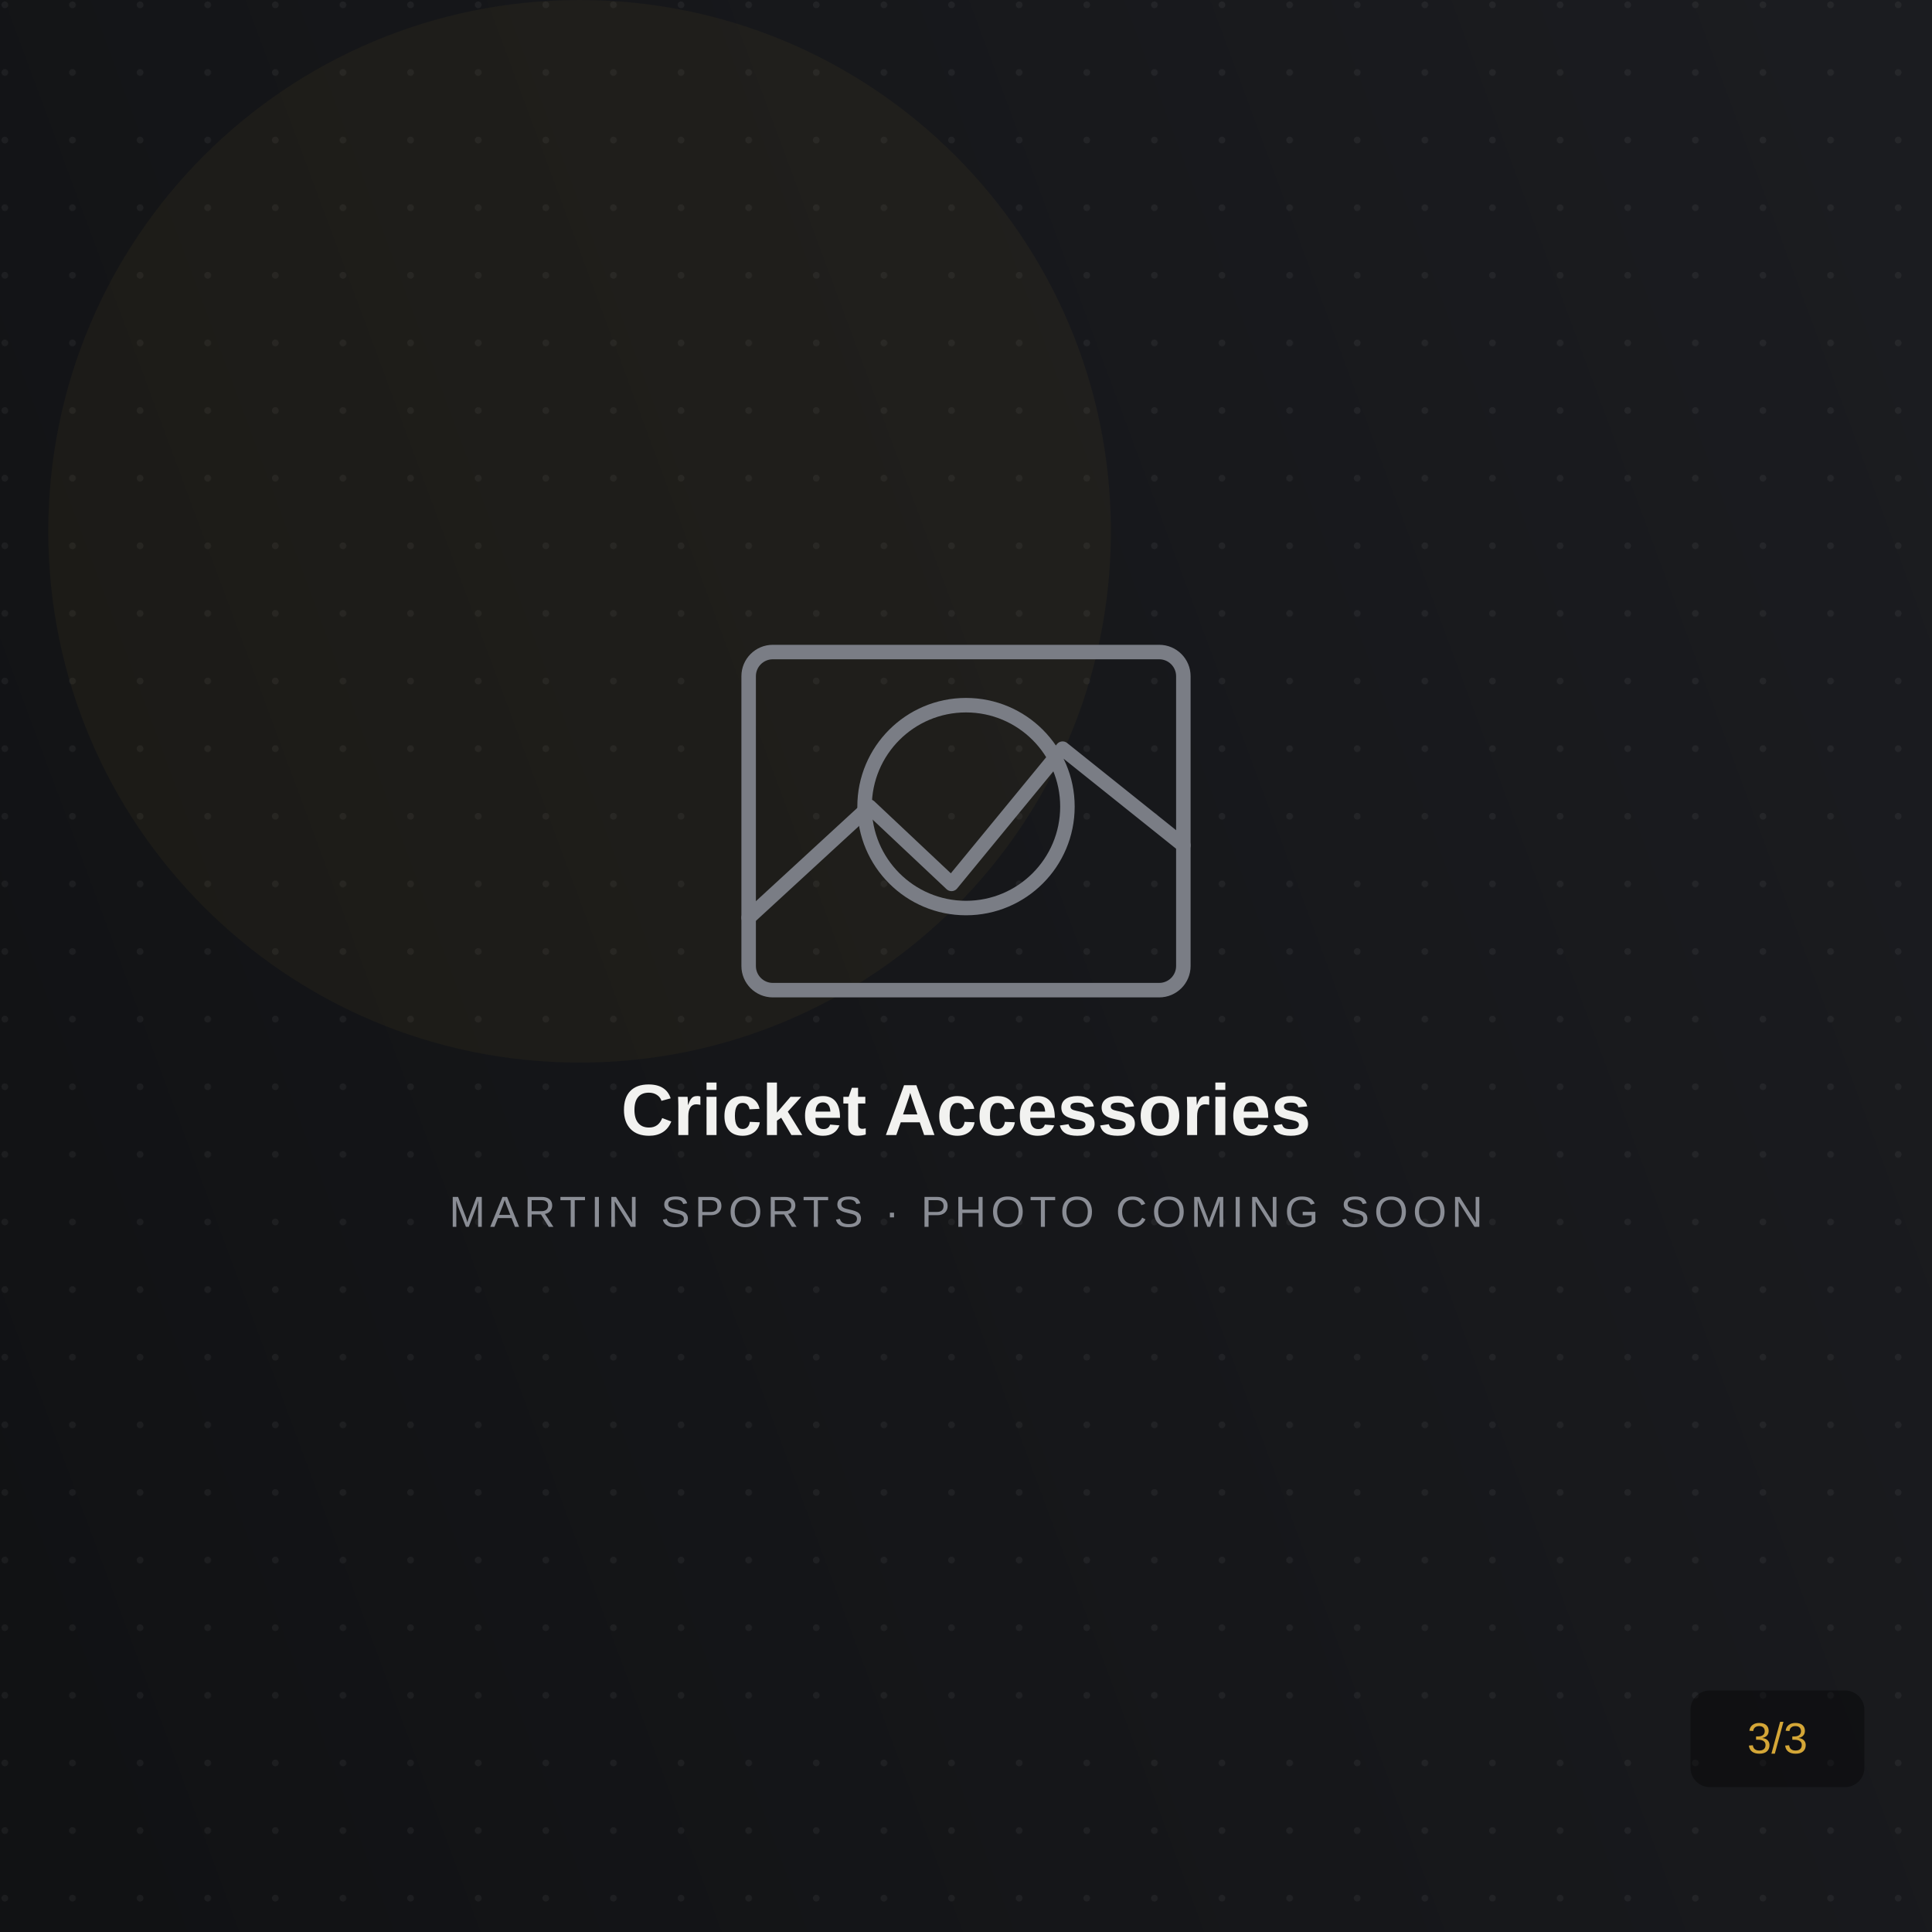
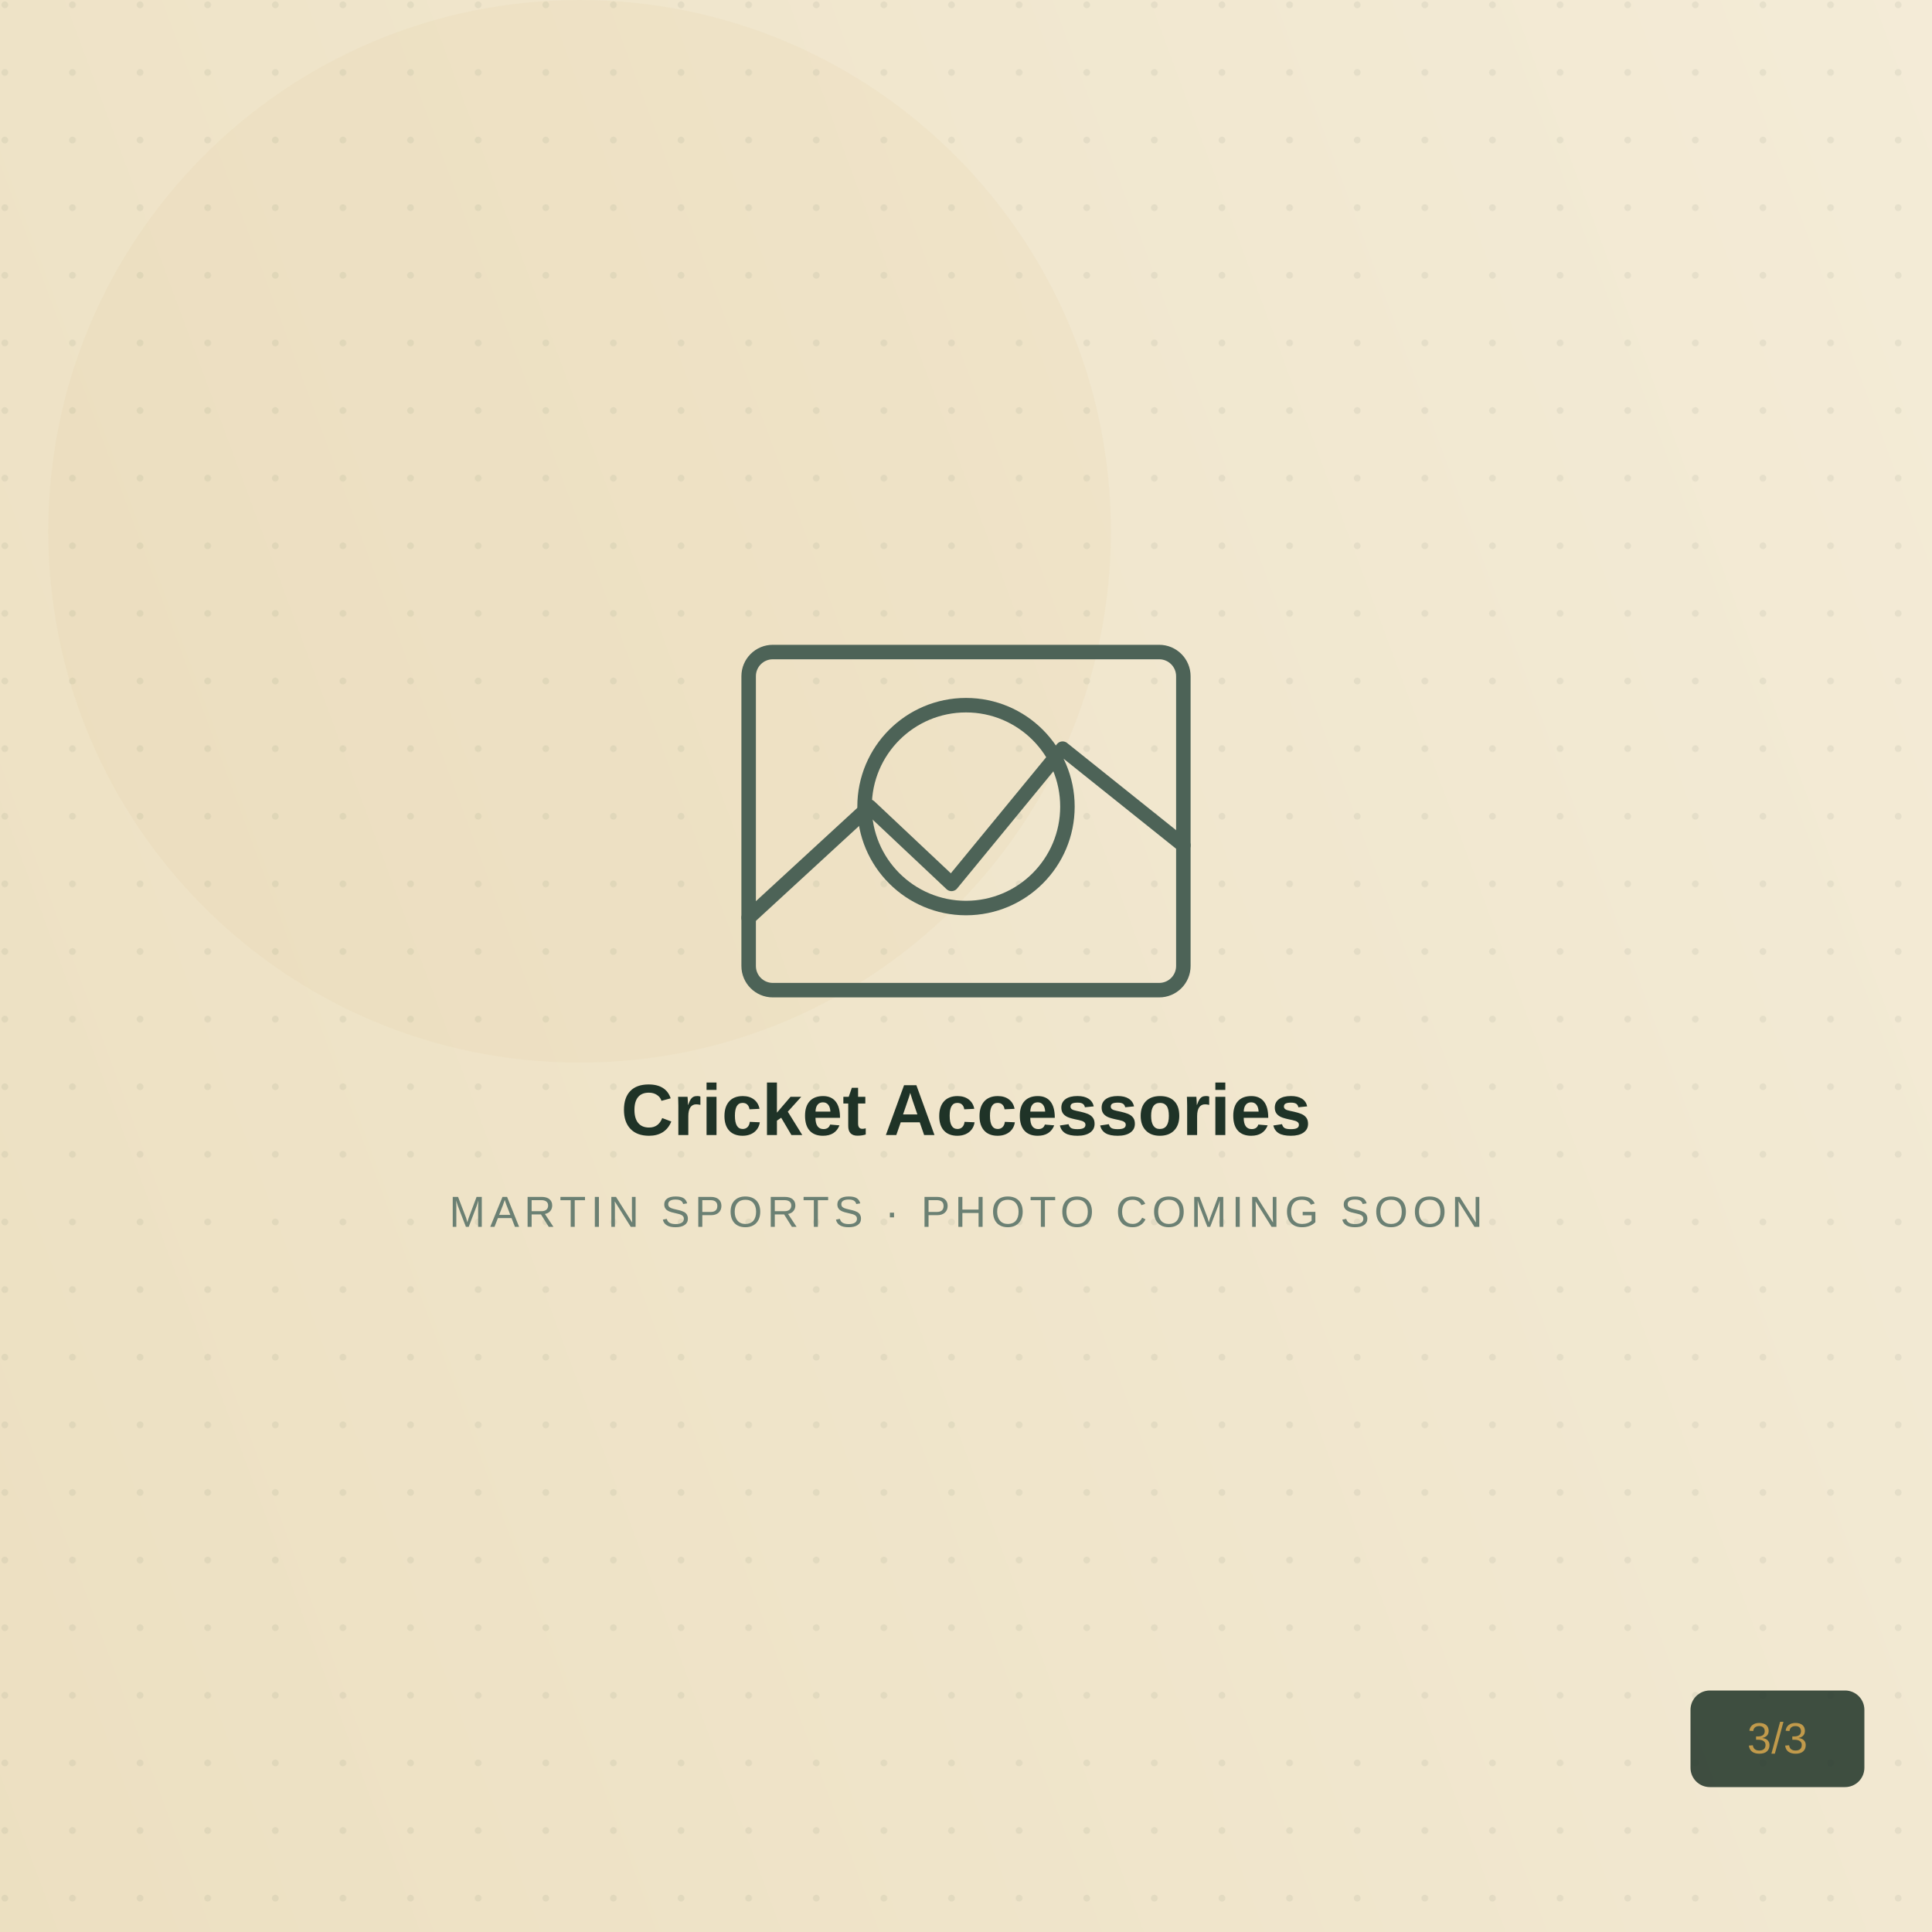
<svg xmlns="http://www.w3.org/2000/svg" viewBox="0 0 800 800">
  <defs>
    <linearGradient id="bg" x1="0%" y1="0%" x2="100%" y2="100%" gradientTransform="rotate(115 0.5 0.5)">
-       <stop offset="0%" stop-color="#1c1d21" />
-       <stop offset="100%" stop-color="#101113" />
+       <stop offset="0%" stop-color="#f4ecd8" />
+       <stop offset="100%" stop-color="#ecdfc0" />
    </linearGradient>
    <pattern id="dots" width="28" height="28" patternUnits="userSpaceOnUse">
-       <circle cx="2" cy="2" r="1.4" fill="#ffffff" fill-opacity="0.05" />
+       <circle cx="2" cy="2" r="1.4" fill="#1f3327" fill-opacity="0.06" />
    </pattern>
  </defs>
  <rect width="800" height="800" fill="url(#bg)" />
  <rect width="800" height="800" fill="url(#dots)" />
-   <circle cx="240" cy="220" r="220" fill="#d4a637" fill-opacity="0.05" />
-   <g transform="translate(400 340)" stroke="#7a7d85" stroke-width="6" fill="none" stroke-linejoin="round" stroke-linecap="round">
+   <circle cx="240" cy="220" r="220" fill="#c19a4b" fill-opacity="0.05" />
+   <g transform="translate(400 340)" stroke="#4d6357" stroke-width="6" fill="none" stroke-linejoin="round" stroke-linecap="round">
    <rect x="-90" y="-70" width="180" height="140" rx="10" />
    <circle cx="0" cy="-6" r="42" />
    <path d="M -90 40 L -40 -6 L -6 26 L 40 -30 L 90 10" />
  </g>
-   <text x="400" y="470" font-family="Arial, sans-serif" font-size="30" font-weight="700" fill="#f2f2f0" text-anchor="middle">Cricket Accessories</text>
-   <text x="400" y="508" font-family="Arial, sans-serif" font-size="18" letter-spacing="2" fill="#8a8d95" text-anchor="middle">MARTIN SPORTS · PHOTO COMING SOON</text>
-   <rect x="700" y="700" width="72" height="40" rx="8" fill="#000000" fill-opacity="0.35" />
-   <text x="736" y="726" font-family="Arial, sans-serif" font-size="18" fill="#d4a637" text-anchor="middle">3/3</text>
+   <text x="400" y="470" font-family="Arial, sans-serif" font-size="30" font-weight="700" fill="#1f3327" text-anchor="middle">Cricket Accessories</text>
+   <text x="400" y="508" font-family="Arial, sans-serif" font-size="18" letter-spacing="2" fill="#6b8073" text-anchor="middle">MARTIN SPORTS · PHOTO COMING SOON</text>
+   <rect x="700" y="700" width="72" height="40" rx="8" fill="#1f3327" fill-opacity="0.85" />
+   <text x="736" y="726" font-family="Arial, sans-serif" font-size="18" fill="#c19a4b" text-anchor="middle">3/3</text>
</svg>
